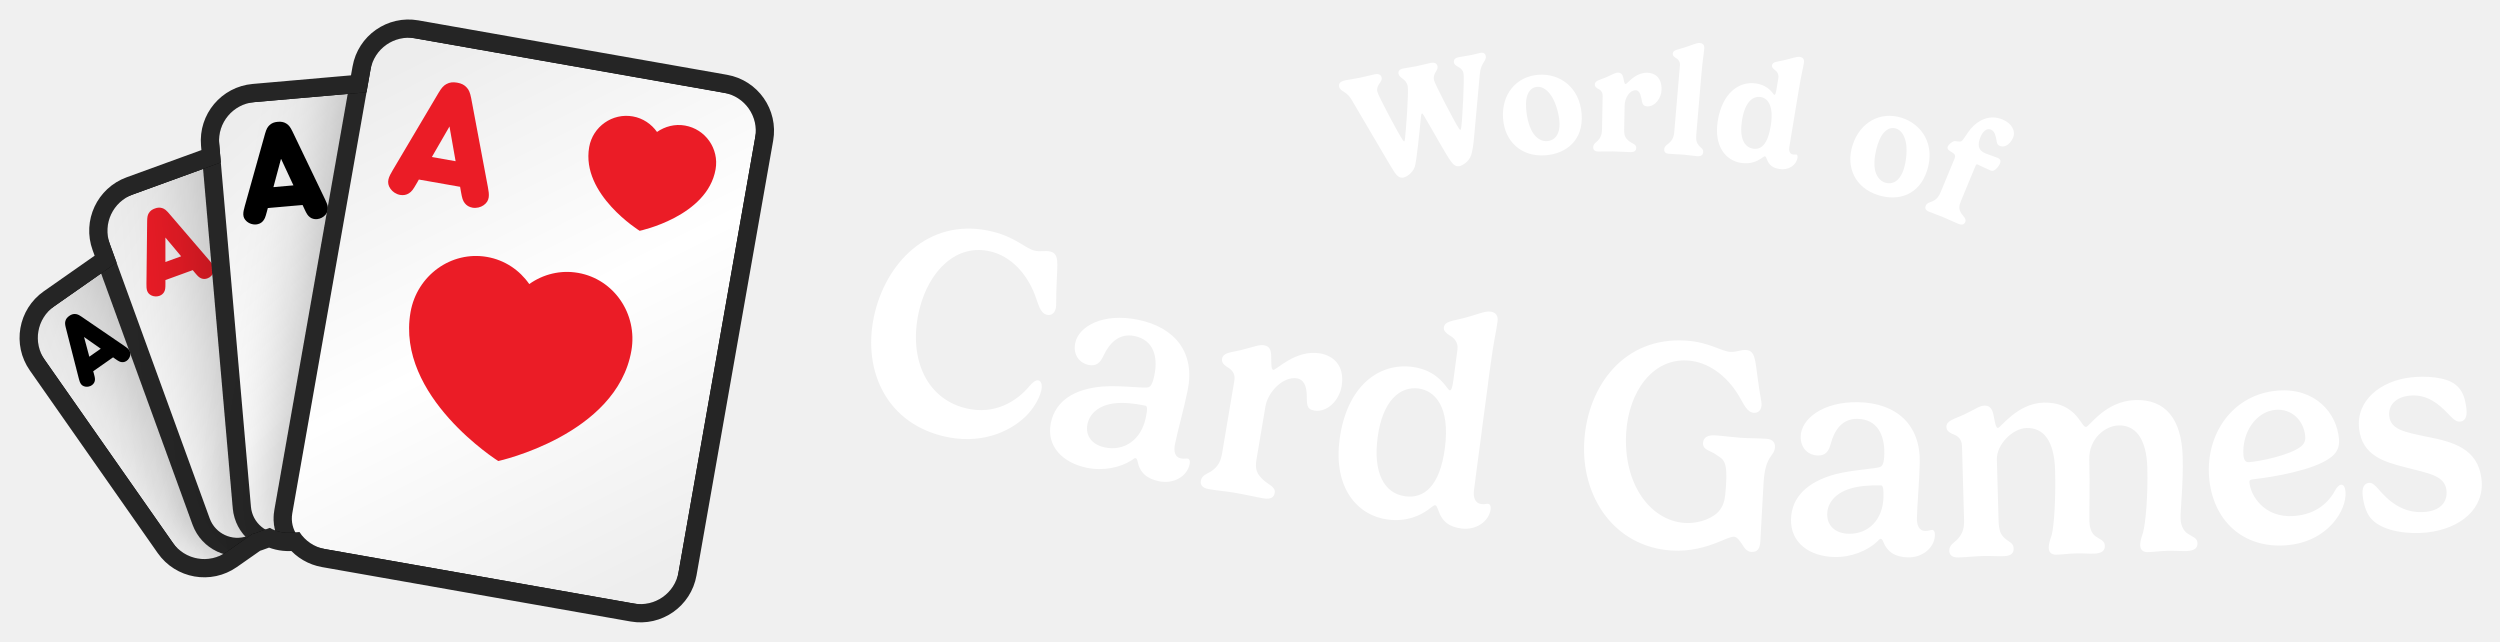
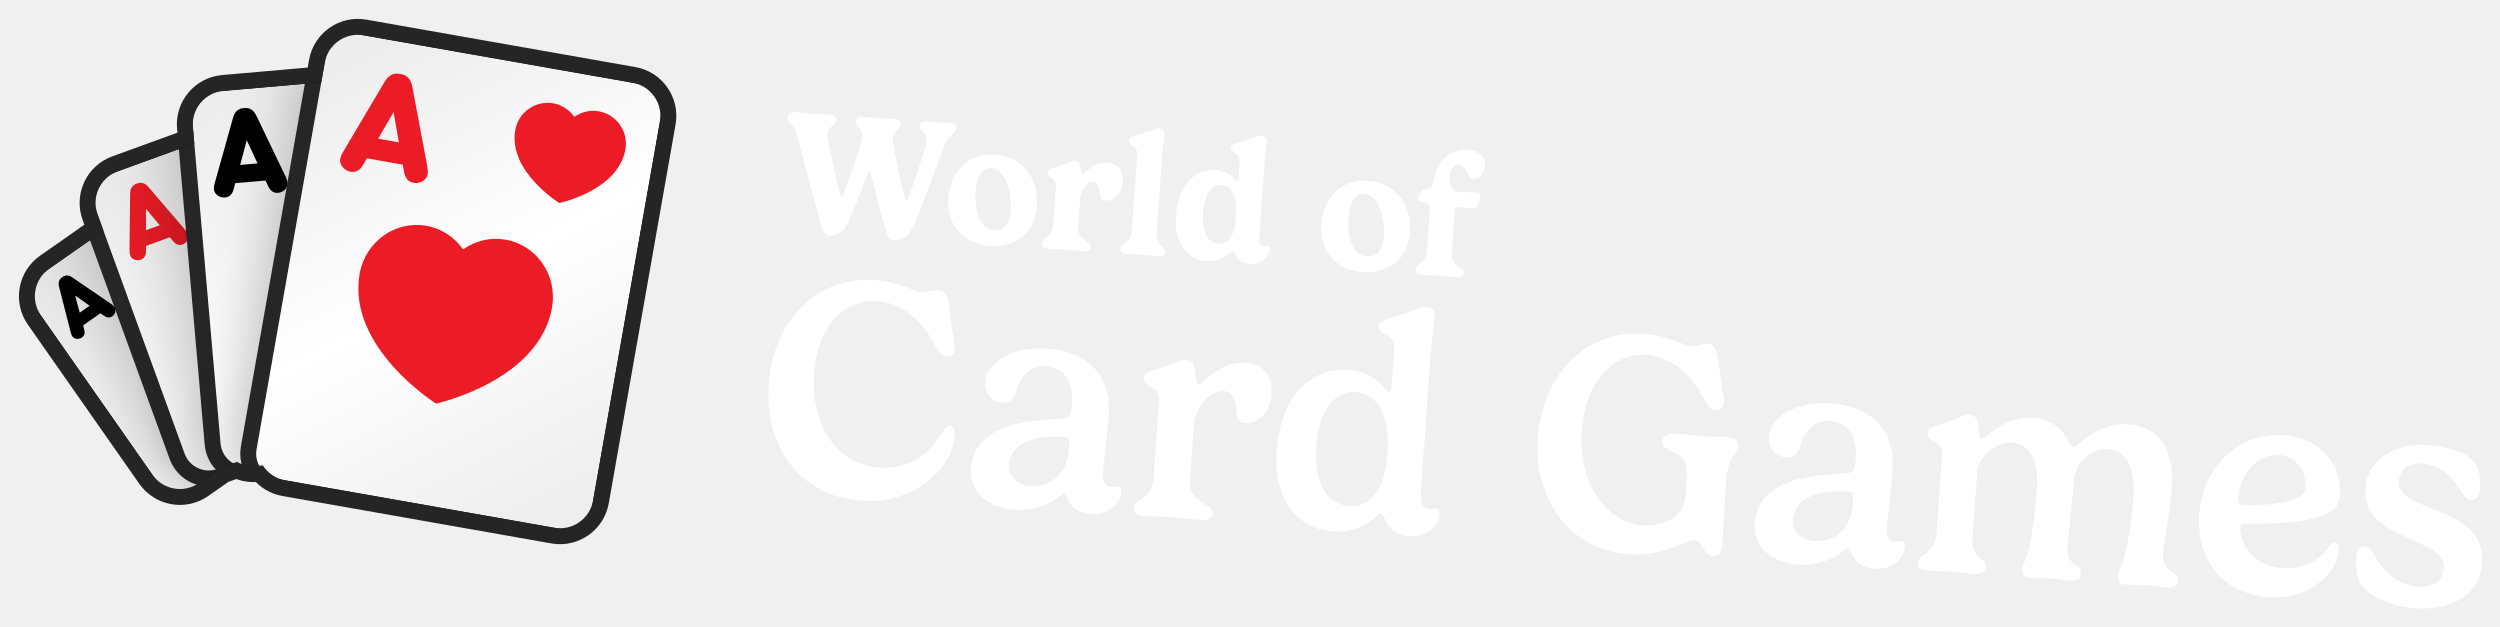
- <svg xmlns="http://www.w3.org/2000/svg" xmlns:xlink="http://www.w3.org/1999/xlink" viewBox="-6.16 -14.58 848.27 217.7" width="848.27" height="217.7">
+ <svg xmlns="http://www.w3.org/2000/svg" xmlns:xlink="http://www.w3.org/1999/xlink" viewBox="-3.36 -3.36 474.02 118.74" width="474.02" height="118.74">
  <defs>
    <rect id="path-1" x="0" y="0" width="5464" height="1280" />
    <rect id="path-3" x="0" y="0" width="1279.966" height="1280" />
    <path d="M654.667,7.381 L1041.451,230.691 C1067.755,245.877 1076.767,279.512 1061.581,305.816 L747.051,850.597 C731.865,876.902 698.23,885.914 671.926,870.727 L285.142,647.418 C271.344,639.451 262.304,626.408 259.019,612.01 L248.673,609.238 C237.588,606.268 228.207,600.115 221.247,592.027 L200.473,592.025 C198.498,592.025 196.547,591.921 194.626,591.718 L151.468,603.281 C122.13,611.142 91.974,593.731 84.112,564.393 L1.886,257.522 C-5.975,228.183 11.436,198.027 40.774,190.166 L145.477,162.11 L145.477,133.795 C145.477,103.422 170.1,78.799 200.473,78.799 L333.867,78.799 L340.716,53.24 C348.577,23.901 378.734,6.491 408.072,14.352 L563.147,55.903 L579.542,27.511 C594.728,1.207 628.363,-7.806 654.667,7.381 Z" id="path-5" />
    <filter x="-59.0%" y="-44.4%" width="218.0%" height="188.8%" filterUnits="objectBoundingBox" id="filter-7">
      <feOffset dx="0" dy="0" in="SourceAlpha" result="shadowOffsetOuter1" />
      <feGaussianBlur stdDeviation="64" in="shadowOffsetOuter1" result="shadowBlurOuter1" />
      <feColorMatrix values="0 0 0 0 0   0 0 0 0 0   0 0 0 0 0  0 0 0 0.32 0" type="matrix" in="shadowBlurOuter1" result="shadowMatrixOuter1" />
      <feMerge>
        <feMergeNode in="shadowMatrixOuter1" />
        <feMergeNode in="SourceGraphic" />
      </feMerge>
    </filter>
    <linearGradient x1="21.639%" y1="0%" x2="78.361%" y2="100%" id="linearGradient-8">
      <stop stop-color="#EDEDED" offset="0%" />
      <stop stop-color="#FFFFFF" offset="50.295%" />
      <stop stop-color="#EEEEEE" offset="100%" />
    </linearGradient>
    <filter x="-49.2%" y="-37.0%" width="198.3%" height="174.0%" filterUnits="objectBoundingBox" id="filter-9">
      <feOffset dx="0" dy="0" in="SourceAlpha" result="shadowOffsetOuter1" />
      <feGaussianBlur stdDeviation="64" in="shadowOffsetOuter1" result="shadowBlurOuter1" />
      <feColorMatrix values="0 0 0 0 0   0 0 0 0 0   0 0 0 0 0  0 0 0 0.32 0" type="matrix" in="shadowBlurOuter1" result="shadowMatrixOuter1" />
      <feMerge>
        <feMergeNode in="shadowMatrixOuter1" />
        <feMergeNode in="SourceGraphic" />
      </feMerge>
    </filter>
    <linearGradient x1="21.639%" y1="0%" x2="78.361%" y2="100%" id="linearGradient-10">
      <stop stop-color="#EDEDED" offset="0%" />
      <stop stop-color="#FFFFFF" offset="50.295%" />
      <stop stop-color="#EEEEEE" offset="100%" />
    </linearGradient>
    <filter x="-41.0%" y="-30.9%" width="181.9%" height="161.7%" filterUnits="objectBoundingBox" id="filter-11">
      <feOffset dx="0" dy="0" in="SourceAlpha" result="shadowOffsetOuter1" />
      <feGaussianBlur stdDeviation="64" in="shadowOffsetOuter1" result="shadowBlurOuter1" />
      <feColorMatrix values="0 0 0 0 0   0 0 0 0 0   0 0 0 0 0  0 0 0 0.32 0" type="matrix" in="shadowBlurOuter1" result="shadowMatrixOuter1" />
      <feMerge>
        <feMergeNode in="shadowMatrixOuter1" />
        <feMergeNode in="SourceGraphic" />
      </feMerge>
    </filter>
    <linearGradient x1="21.639%" y1="0%" x2="78.361%" y2="100%" id="linearGradient-12">
      <stop stop-color="#EDEDED" offset="0%" />
      <stop stop-color="#FFFFFF" offset="50.295%" />
      <stop stop-color="#EEEEEE" offset="100%" />
    </linearGradient>
    <filter x="-34.1%" y="-25.7%" width="168.3%" height="151.4%" filterUnits="objectBoundingBox" id="filter-13">
      <feOffset dx="0" dy="0" in="SourceAlpha" result="shadowOffsetOuter1" />
      <feGaussianBlur stdDeviation="64" in="shadowOffsetOuter1" result="shadowBlurOuter1" />
      <feColorMatrix values="0 0 0 0 0   0 0 0 0 0   0 0 0 0 0  0 0 0 0.32 0" type="matrix" in="shadowBlurOuter1" result="shadowMatrixOuter1" />
      <feMerge>
        <feMergeNode in="shadowMatrixOuter1" />
        <feMergeNode in="SourceGraphic" />
      </feMerge>
    </filter>
    <linearGradient x1="21.639%" y1="0%" x2="78.361%" y2="100%" id="linearGradient-14">
      <stop stop-color="#EDEDED" offset="0%" />
      <stop stop-color="#FFFFFF" offset="50.295%" />
      <stop stop-color="#EEEEEE" offset="100%" />
    </linearGradient>
  </defs>
-   <g transform="translate(-23.812,-56.64) scale(0.23812)">
+   <g transform="translate(-11.594,-23.478) scale(0.11594)">
    <mask id="mask-4" fill="white">
      <use xlink:href="#path-3" />
    </mask>
    <g id="Mask" />
    <g id="Group" stroke-width="1" fill-rule="evenodd" mask="url(#mask-4)">
      <g transform="translate(700.504, 678.0126) rotate(-20) translate(-700.504, -678.0126)translate(166.0272, 238.9585)">
        <g transform="translate(-0, -0)">
          <mask id="mask-6" fill="white">
            <use xlink:href="#path-5" />
          </mask>
          <path stroke="#252525" stroke-width="26" d="M661.167,-3.877 L1047.951,219.432 C1080.473,238.209 1091.616,279.794 1072.839,312.316 L758.31,857.097 C739.533,889.619 697.948,900.762 665.426,881.986 L278.642,658.676 C264.448,650.481 253.966,637.684 248.632,622.685 L245.308,621.795 C234.009,618.767 223.884,612.979 215.705,605.026 L200.473,605.025 C198.91,605.025 197.353,604.972 195.803,604.861 L154.833,615.838 C118.559,625.557 81.275,604.031 71.555,567.758 L-10.671,260.886 C-20.39,224.613 1.136,187.328 37.41,177.609 L132.477,152.135 L132.477,133.795 C132.477,96.242 162.92,65.799 200.473,65.799 L323.892,65.799 L328.159,49.875 C337.879,13.602 375.163,-7.925 411.436,1.795 L556.877,40.764 L568.283,21.011 C587.06,-11.511 628.645,-22.654 661.167,-3.877 Z" />
          <g mask="url(#mask-6)">
            <g transform="translate(-12.346, -20.1207)">
              <g id="small_spade_1" filter="url(#filter-7)" transform="translate(210.9129, 389.3938) rotate(-15) translate(-210.9129, -389.3938)translate(49.8576, 175.5497)">
                <rect id="Background" stroke="#252525" stroke-width="26" fill="url(#linearGradient-8)" x="-13" y="-13" width="348.11" height="453.688" rx="54.996" />
                <path d="M243.897,27.593 C243.897,27.593 294.439,46.921 294.501,83.212 C294.501,98.995 281.209,111.813 264.79,111.831 C259.556,111.836 254.629,110.478 250.35,108.157 L256.538,128.766 L231.229,128.766 L237.404,108.197 C233.153,110.517 228.26,111.881 223.047,111.892 C206.62,111.901 193.284,99.118 193.266,83.326 C193.205,47.045 243.897,27.593 243.897,27.593 Z" id="Spade-small" fill="#000000" />
                <path d="M24.778,103.856 L51.007,34.253 C52.733,29.769 54.044,27.838 56.046,26.251 C58.462,24.32 61.015,23.561 64.605,23.561 C68.194,23.561 70.748,24.32 73.164,26.251 C75.165,27.838 76.477,29.769 78.202,34.253 L104.431,103.856 C106.709,109.926 108.228,114.686 103.603,119.308 C101.463,121.446 98.219,122.895 94.906,122.895 C92.214,122.895 89.798,121.998 88.073,120.412 C86.002,118.549 85.105,116.687 83.31,111.72 L81.861,107.719 L47.349,107.719 L45.899,111.72 C44.105,116.687 43.207,118.549 41.137,120.412 C39.411,121.998 36.995,122.895 34.303,122.895 C30.99,122.895 27.746,121.446 25.606,119.308 C20.982,114.686 22.5,109.926 24.778,103.856 Z M74.544,87.576 L64.605,60.259 L54.665,87.576 L74.544,87.576 Z" id="A" fill="#000000" />
              </g>
              <g id="small_diamond_1" filter="url(#filter-9)" transform="translate(351.0898, 355.5329) rotate(-360) translate(-351.0898, -355.5329)translate(157.8235, 98.9199)">
                <rect id="Background" stroke="#252525" stroke-width="26" fill="url(#linearGradient-10)" x="-13" y="-13" width="412.533" height="539.226" rx="54.996" />
                <polygon id="Diamond-small" fill="#EB1B28" points="300.954 22.074 353.401 93.826 300.954 165.557 248.485 93.826" />
                <path d="M29.802,125.878 L61.277,42.355 C63.348,36.974 64.921,34.657 67.323,32.753 C70.222,30.435 73.287,29.524 77.594,29.524 C81.901,29.524 84.966,30.435 87.865,32.753 C90.267,34.657 91.841,36.974 93.911,42.355 L125.386,125.878 C128.119,133.163 129.942,138.875 124.392,144.421 C121.824,146.987 117.932,148.725 113.956,148.725 C110.725,148.725 107.826,147.649 105.756,145.745 C103.271,143.51 102.194,141.275 100.041,135.315 L98.301,130.514 L56.887,130.514 L55.148,135.315 C52.994,141.275 51.917,143.51 49.432,145.745 C47.362,147.649 44.463,148.725 41.232,148.725 C37.257,148.725 33.364,146.987 30.796,144.421 C25.247,138.875 27.069,133.163 29.802,125.878 Z M89.521,106.343 L77.594,73.562 L65.667,106.343 L89.521,106.343 Z" id="A" fill="#EB1B28" />
              </g>
              <g id="small_clover_1" filter="url(#filter-11)" transform="translate(511.6136, 377.7066) rotate(-345) translate(-511.6136, -377.7066)translate(279.6941, 69.771)">
                <rect id="Background" stroke="#252525" stroke-width="26" fill="url(#linearGradient-12)" x="-13" y="-13" width="489.839" height="641.871" rx="54.996" />
                <path d="M347.866,39.734 C367.599,39.734 383.595,55.536 383.595,75.06 C383.595,84.425 379.905,92.946 373.883,99.274 C378.307,97.333 383.203,96.253 388.353,96.253 C408.072,96.253 424.081,112.082 424.081,131.58 C424.081,151.104 408.072,166.919 388.353,166.919 C372.39,166.919 358.858,156.556 354.282,142.251 C354.334,142.684 354.408,143.092 354.506,143.474 C358.945,160.826 367.798,185.424 367.798,185.424 L328,185.424 C328,185.424 336.827,160.734 341.253,143.474 C341.354,143.079 341.428,142.656 341.479,142.206 C336.916,156.534 323.372,166.919 307.393,166.919 C287.646,166.919 271.677,151.104 271.677,131.58 C271.677,112.082 287.646,96.253 307.393,96.253 C312.539,96.253 317.432,97.331 321.855,99.271 C315.837,92.944 312.15,84.424 312.15,75.06 C312.15,55.536 328.133,39.734 347.866,39.734 Z" id="Clover-small" fill="#000000" />
                <path d="M28.576,146.475 L66.345,46.247 C68.83,39.79 70.719,37.009 73.601,34.724 C77.08,31.943 80.758,30.85 85.926,30.85 C91.095,30.85 94.772,31.943 98.251,34.724 C101.133,37.009 103.022,39.79 105.507,46.247 L143.276,146.475 C146.556,155.216 148.743,162.07 142.084,168.726 C139.003,171.805 134.331,173.891 129.56,173.891 C125.684,173.891 122.205,172.6 119.72,170.315 C116.738,167.633 115.446,164.951 112.862,157.799 L110.775,152.038 L61.078,152.038 L58.99,157.799 C56.406,164.951 55.114,167.633 52.132,170.315 C49.647,172.6 46.168,173.891 42.292,173.891 C37.521,173.891 32.85,171.805 29.768,168.726 C23.109,162.07 25.296,155.216 28.576,146.475 Z M100.239,123.032 L85.926,83.696 L71.613,123.032 L100.239,123.032 Z" id="A" fill="#000000" />
              </g>
              <g id="small_heart_1" filter="url(#filter-13)" transform="translate(675.6425, 459.1748) rotate(-330) translate(-675.6425, -459.1748)translate(397.3371, 89.6494)">
                <rect id="Background" stroke="#252525" stroke-width="26" fill="url(#linearGradient-14)" x="-13" y="-13" width="582.611" height="765.051" rx="54.996" />
                <path d="M341.635,288.824 C315.976,288.845 292.736,299.456 275.815,316.611 C258.851,299.507 235.579,288.948 209.909,288.989 C158.08,289.041 116.117,332.207 116.16,385.365 C116.309,507.485 276.113,572.616 276.113,572.616 C276.113,572.616 435.789,507.092 435.619,384.932 C435.544,331.774 393.497,288.752 341.635,288.824" id="Heart-big" fill="#EB1B28" />
                <path d="M417.458,71.521 C407.751,61.933 394.392,55.711 379.689,55.711 C350.027,55.745 325.983,79.908 326.015,109.677 C326.095,178.084 417.593,214.563 417.593,214.563 C417.593,214.563 508.981,177.883 508.901,109.459 C508.854,79.674 484.777,55.594 455.084,55.627 C440.412,55.627 427.165,61.899 417.458,71.521 Z" id="Heart-small" fill="#EB1B28" />
                <path d="M56.059,190.564 L101.383,70.289 C104.365,62.541 106.631,59.203 110.09,56.462 C114.264,53.124 118.677,51.813 124.88,51.813 C131.082,51.813 135.495,53.124 139.67,56.462 C143.129,59.203 145.395,62.541 148.377,70.289 L193.701,190.564 C197.637,201.054 200.261,209.278 192.269,217.265 C188.572,220.96 182.966,223.464 177.241,223.464 C172.589,223.464 168.415,221.914 165.433,219.172 C161.855,215.954 160.304,212.735 157.203,204.153 L154.698,197.239 L95.061,197.239 L92.556,204.153 C89.455,212.735 87.905,215.954 84.327,219.172 C81.345,221.914 77.17,223.464 72.518,223.464 C66.793,223.464 61.187,220.96 57.49,217.265 C49.499,209.278 52.123,201.054 56.059,190.564 Z M142.055,162.432 L124.88,115.228 L107.704,162.432 L142.055,162.432 Z" id="A" fill="#EB1B28" />
              </g>
            </g>
          </g>
        </g>
      </g>
    </g>
  </g>
-   <path fill="#ffffff" d="M475.96 25.19C476.02 24.44 476.14 23.96 476.32 23.93C476.44 23.9 476.66 24.07 476.88 24.5C478.96 27.92 484.63 38.18 486.16 40.2C487.03 41.38 487.86 42.03 489.11 41.78C489.87 41.62 492.14 40.5 492.98 38.15C493.42 36.89 493.82 34.29 493.99 32.13L495.94 10.7C496.26 6.57 498.33 6.15 497.97 4.42C497.8 3.55 497.13 3.15 496.14 3.36C495.12 3.56 494.15 3.87 493.13 4.08C492.01 4.3 489.79 4.62 488.8 4.83C487.34 5.12 487.02 5.85 487.18 6.67C487.5 8.22 489.94 7.96 490.41 10.26C490.77 12.04 490.03 26.01 489.67 28.53C489.58 29.1 489.49 29.47 489.36 29.49C489.26 29.51 489.09 29.34 488.83 28.96C487.51 27.06 480.68 13.94 480.39 12.56C479.93 10.27 481.9 9.41 481.6 7.91C481.38 6.87 480.52 6.51 479.24 6.77C477.92 7.04 476.36 7.49 474.33 7.91C473.2 8.13 470.99 8.45 469.97 8.66C468.54 8.95 468.21 9.68 468.38 10.5C468.7 12.05 470.95 12.04 471.48 14.67C471.88 16.6 470.85 30.32 470.56 32.53C470.53 32.91 470.43 33.35 470.28 33.38C470.18 33.4 469.98 33.2 469.83 32.97C468.42 31 461.43 17.83 461.17 16.5C460.69 14.16 462.96 13.33 462.64 11.77C462.45 10.83 461.69 10.35 460.34 10.62C458.99 10.9 457.18 11.4 455.07 11.83C452.93 12.27 451.83 12.36 450.61 12.61C448.77 12.98 447.96 13.57 448.23 14.87C448.39 15.68 449.22 16.23 449.82 16.56C451.2 17.37 451.98 18.43 452.56 19.45L465.06 40.71C465.96 42.25 467.03 43.89 467.15 44.07C467.98 45.26 468.85 45.9 470.1 45.65C470.84 45.5 473.03 44.39 473.88 42.04C474.45 40.41 475.51 30.27 475.96 25.19ZM515.45 14.88C517.21 14.76 519.1 15.98 520.62 18.58C521.85 20.81 522.78 24.03 522.97 26.67C523.3 31.23 521.2 33.13 518.81 33.31C516.97 33.44 515.05 32.41 513.7 30.05C512.44 27.77 511.83 24.71 511.66 22.3C511.28 17.14 513.19 15.05 515.45 14.88ZM503.84 25.63C504.41 33.44 510.03 38.71 518.15 38.12C525.43 37.6 531.14 32.86 530.51 24.17C529.84 14.96 523.04 10.27 515.86 10.79C508.31 11.34 503.25 17.41 503.84 25.63ZM548.85 16.04C549.76 16.05 550.42 16.97 550.73 18.62C551.08 20.42 551.14 21.49 552.86 21.52C555.43 21.57 557.56 18.69 557.62 15.84C557.7 11.7 555.31 10.15 552.76 10.1C548.57 10.02 546 13.95 545.43 13.94C544.99 13.93 544.85 12.87 544.66 11.85C544.33 10.52 543.79 10.09 542.83 10.07C541.92 10.05 541.2 10.61 538.61 11.73C536.62 12.56 535 12.76 534.97 14.08C534.96 14.79 535.42 15.13 535.96 15.48C536.74 15.83 537.66 16.48 537.63 17.98L537.42 29.21C537.4 30.54 537.22 31.89 535.92 33.22C535.41 33.7 534.44 34.25 534.42 35.37C534.4 36.15 534.81 36.81 536.08 36.83C538.29 36.87 539.39 36.77 541.15 36.8C543.73 36.85 545.49 37.01 547 37.04C548.53 37.07 549.01 36.45 549.03 35.57C549.05 34.37 547.58 34.08 546.73 33.42C545.3 32.3 544.9 31.43 544.93 29.38L545.09 21.22C545.13 18.7 546.77 16 548.85 16.04ZM572.11 1.86C572.21 0.67 571.61 0.09 570.6 0.01C569.46 -0.09 567.84 0.79 565.22 1.59C563.15 2.25 561.53 2.34 561.42 3.59C561.36 4.29 561.85 4.67 562.37 5.03C563.12 5.45 563.97 6.2 563.86 7.5L561.94 30.09C561.83 31.41 561.56 32.75 560.15 33.98C559.65 34.44 558.61 34.92 558.52 36.04C558.45 36.81 558.81 37.5 560.08 37.6C561.95 37.76 563.44 37.76 565.14 37.9C566.49 38.02 568.27 38.3 569.62 38.41C571.12 38.54 571.66 37.96 571.74 37.08C571.84 35.91 570.97 35.66 570.29 34.82C569.58 33.95 569.23 33.13 569.4 31.09L571.05 11.66C571.62 4.89 571.88 4.6 572.11 1.86ZM588.68 35.86C585.5 35.34 583.97 32 584.94 26.1C585.96 19.95 588.61 17.91 591.31 18.35C593.64 18.74 595.8 21.28 594.66 28.18C593.6 34.62 591.27 36.29 588.68 35.86ZM597.63 42.77C600.58 43.26 603.31 41.6 603.75 38.91C603.85 38.32 603.65 37.89 603.37 37.84C603.01 37.78 602.7 37.92 602.16 37.83C601.03 37.64 600.78 36.44 600.95 35.44L604.1 16.38C605.2 9.69 605.49 9.42 605.93 6.7C606.13 5.52 605.57 4.9 604.57 4.73C603.44 4.55 601.71 5.29 599.06 5.88C596.92 6.37 595.3 6.34 595.09 7.57C594.98 8.26 595.49 8.69 595.97 9.08C596.68 9.57 597.48 10.52 597.25 11.9L596.64 15.6C596.35 17.32 596.14 17.65 595.88 17.61C595.47 17.54 594.34 14.51 589.8 13.76C583.93 12.79 578.25 16.99 576.71 26.32C575.29 34.94 579.33 39.83 584.48 40.68C587.82 41.23 590.09 40.08 591.39 39.21C592.07 38.77 592.47 38.41 592.7 38.45C593.01 38.5 593.1 38.94 593.32 39.37C594.08 41.45 595.32 42.39 597.63 42.77ZM637.21 29.04C638.9 29.58 640.19 31.41 640.63 34.39C640.94 36.92 640.61 40.26 639.8 42.78C638.4 47.14 635.74 48.12 633.47 47.39C631.71 46.83 630.31 45.15 629.94 42.46C629.62 39.88 630.19 36.81 630.93 34.51C632.51 29.58 635.06 28.35 637.21 29.04ZM622.44 34.68C620.05 42.14 623.3 49.13 631.05 51.61C638.01 53.84 645.07 51.57 647.72 43.27C650.54 34.48 645.98 27.59 639.12 25.39C631.91 23.08 624.95 26.83 622.44 34.68ZM664.17 41.65C664.39 41.12 664.63 41.14 664.78 41.2C665.59 41.54 668.59 43 669.17 43.24C669.62 43.43 669.99 43.42 670.27 43.3C671.21 42.93 672.11 41.7 672.44 40.91C672.9 39.81 672.38 39.28 671.61 38.97C670.99 38.71 668.42 37.84 667.56 37.48C664.82 36.35 664.82 34.38 665.89 31.78C666.62 30.03 667.97 28.81 669.34 29.38C670.7 29.95 670.94 31.42 671.23 32.81C671.38 33.69 671.38 34.51 672.36 34.91C674.45 35.78 676.21 33.78 676.95 32C677.75 30.05 676.65 27.35 673.29 25.95C669.01 24.18 665.12 26.11 662.56 29.08C661.24 30.65 659.91 33.11 659.34 33.35C658.47 33.66 657.57 33.18 656.87 33.31C656.21 33.49 655.04 34.41 654.73 35.15C654.36 36.04 655.15 36.51 656.44 37.27C657.15 37.73 657.43 38.3 657.02 39.28L652.32 50.62C651.81 51.84 651.13 53.02 649.43 53.78C648.79 54.05 647.68 54.21 647.25 55.24C646.95 55.97 647.09 56.72 648.27 57.21C649.97 57.92 651.44 58.39 653 59.03C655.4 60.03 656.87 60.77 658.24 61.34C659.65 61.93 660.35 61.54 660.69 60.72C661.14 59.62 659.88 58.73 659.33 57.83C658.4 56.26 658.47 55.41 659.25 53.52Z" />
-   <path fill="#ffffff" d="M290.75 91.23C286.14 109.61 293.62 128.34 313.6 133.35C326.16 136.49 336.27 132.17 341.93 126.63C344.69 123.86 346.46 120.7 347.14 117.98C347.48 116.63 347.42 114.81 346.21 114.5C345.24 114.26 344.22 115.24 343.22 116.33C339.08 121.33 331.56 126.45 321.38 123.9C307.51 120.43 301.91 105.93 305.85 90.22C309.09 77.27 318.41 67.85 330.15 70.79C336.74 72.44 342.15 78.02 345.01 85.54C346.22 88.73 346.73 91.64 349.05 92.23C350.31 92.54 351.6 91.94 352.05 90.14C352.37 88.88 352.08 87.16 352.39 80.95C352.59 74.81 353.31 71.54 350.2 70.76C348.51 70.34 346.86 70.96 344.82 70.45C341.67 69.66 338.47 65.97 330.75 64.04C310.38 58.93 295.29 73.09 290.75 91.23ZM382.63 127.08C381.09 134.57 375.41 138.61 368.75 137.24C364.54 136.38 361.99 133.4 362.82 129.34C363.54 125.86 366.54 122.9 372.09 122.26C375.06 121.95 378.42 122.23 382.49 123.07C383.12 123.2 383.24 124.14 382.63 127.08ZM367.79 116.58C358.59 117.39 351.98 121.24 350.4 128.93C348.79 136.77 354.36 142.45 362.64 144.15C368.22 145.3 373.99 144.04 377.81 141.6C378.28 141.29 378.79 140.79 379.14 140.86C379.48 140.93 379.69 141.38 379.8 141.86C380.53 145.74 382.95 147.87 387.12 148.72C392.02 149.73 396.64 147.11 397.5 142.89C397.73 141.77 397.36 141.13 396.96 141.05C396.23 140.9 395.66 141.19 394.48 140.95C392.33 140.5 392.07 138.31 392.51 136.15C393.42 131.69 395.51 124.26 396.82 117.89C399.43 105.21 392.69 96.53 380.05 93.93C368.05 91.46 359.84 96.16 358.68 101.79C357.79 106.1 360.43 108.68 363.17 109.25C365.87 109.8 367.17 108.43 368.25 106.15C370.25 101.87 373.52 98.36 378.77 99.43C385.23 100.76 386.83 106.4 385.53 112.72C384.9 115.8 384.25 116.49 383.63 116.77C382.28 117.36 374.53 116.07 367.79 116.58ZM433.95 113.8C436.07 114.16 437.14 116.21 437.22 119.32C437.35 122.48 436.95 124.24 439.81 124.73C444.1 125.45 448.24 121.33 449.06 116.5C450.24 109.5 446.25 106.09 441.77 105.33C433.43 103.92 426.9 111.09 425.86 110.91C425.03 110.77 425.25 108.22 425.15 105.82C425.02 103.62 424.24 102.83 422.71 102.57C421.08 102.29 419.32 103.11 414.93 104.2C411.49 105.04 408.86 105 408.49 107.17C408.29 108.35 409.07 109.14 410.03 109.81C411.64 110.74 413.1 112 412.67 114.56L408.52 139.17C408.09 141.68 407.34 143.73 404.56 145.5C403.49 146.13 401.62 146.67 401.3 148.55C401.09 149.78 401.6 150.98 403.97 151.38C408.06 152.07 409.38 152.04 412.44 152.56C416.63 153.26 419.89 154.07 422.51 154.51C425.17 154.96 426.13 154.06 426.37 152.63C426.71 150.61 424.07 149.75 422.72 148.46C420.29 146.33 419.6 144.69 420.18 141.29L423.21 123.34C424.05 118.36 429.26 113.01 433.95 113.8ZM470.7 153.82C463.26 152.84 459.74 145.51 461.28 133.86C462.93 121.32 468.92 116.41 475.17 117.24C480.57 117.95 485.97 123.25 484.1 137.48C482.38 150.52 476.94 154.64 470.7 153.82ZM489.68 164.74C494.59 165.39 499.06 162.45 499.63 158.19C499.78 157.05 499.3 156.43 498.91 156.38C498.16 156.28 497.66 156.62 496.43 156.45C494.24 156.17 493.68 153.97 493.96 151.79L499.27 111.54C500.8 99.94 501.42 98.71 501.96 94.55C502.24 92.46 501.32 91.38 499.54 91.15C497.6 90.89 494.9 92.25 490 93.47C486.61 94.34 484.02 94.45 483.75 96.53C483.59 97.72 484.6 98.46 485.57 99.14C487.22 100.02 488.68 101.57 488.37 103.95L487.01 114.26C486.6 117.33 486.22 117.94 485.73 117.87C484.88 117.76 482.28 111.11 473.11 109.91C461.66 108.4 450.76 116.49 448.38 134.53C446.18 151.19 454.6 160.37 464.67 161.7C471.36 162.58 475.86 160.2 478.36 158.41C479.64 157.52 480.34 156.8 480.79 156.86C481.28 156.93 481.5 157.61 481.8 158.36C483.13 162.47 485.62 164.21 489.68 164.74ZM560.97 172.22C567.35 172.65 572.83 170.97 576.59 169.47C579.16 168.49 581.03 167.46 582.28 167.54C583.23 167.61 584.05 168.82 584.87 169.97C585.85 171.74 586.9 172.62 588 172.69C590.29 172.84 590.99 171.44 591.14 169.09C591.35 166.05 591.91 154.06 592.25 148.97C592.88 139.64 595.87 140.5 596.1 137.15C596.2 135.61 595.33 134.45 593.28 134.31C589.84 134.08 587.48 134.17 584.34 133.96C582.04 133.8 578.47 133.31 575.87 133.14C573.18 132.95 571.81 133.91 571.69 135.71C571.53 138.16 574.37 138.35 576.18 139.72C578.63 141.39 580.07 141.59 579.48 150.37C579.17 154.86 578.86 156.49 577.37 158.49C575.6 160.98 570.64 163.2 565.46 162.85C553.68 162.06 544.46 149.46 545.63 132C546.54 118.43 554.48 106.94 566.56 107.75C573.34 108.21 579.65 112.74 583.8 119.64C585.56 122.56 586.57 125.34 588.97 125.5C590.26 125.58 591.42 124.76 591.55 122.92C591.63 121.62 591.04 119.97 590.25 113.81C589.36 107.73 589.48 104.38 586.29 104.17C584.55 104.05 583.03 104.95 580.94 104.81C577.69 104.59 573.89 101.53 565.96 101C545.01 99.59 532.66 116.2 531.41 134.85C530.14 153.76 541.41 170.91 560.97 172.22ZM632.92 154.04C632.75 161.69 627.88 166.68 621.08 166.53C616.78 166.43 613.74 163.96 613.83 159.81C613.91 156.26 616.34 152.82 621.68 151.19C624.55 150.35 627.91 150.03 632.06 150.12C632.71 150.14 632.99 151.05 632.92 154.04ZM616.44 146.37C607.53 148.82 601.72 153.79 601.54 161.63C601.36 169.63 607.85 174.23 616.3 174.42C622 174.55 627.45 172.28 630.77 169.2C631.18 168.81 631.6 168.22 631.95 168.23C632.3 168.23 632.59 168.64 632.78 169.1C634.19 172.78 636.96 174.44 641.21 174.54C646.2 174.65 650.28 171.24 650.38 166.94C650.41 165.79 649.92 165.23 649.52 165.22C648.77 165.21 648.26 165.6 647.06 165.57C644.86 165.52 644.21 163.4 644.26 161.2C644.36 156.65 645.09 148.97 645.23 142.47C645.53 129.52 637.34 122.19 624.45 121.89C612.2 121.62 604.96 127.7 604.83 133.45C604.73 137.85 607.78 139.92 610.58 139.98C613.33 140.05 614.37 138.47 615.02 136.03C616.23 131.46 618.82 127.42 624.17 127.54C630.77 127.69 633.35 132.95 633.2 139.4C633.13 142.55 632.61 143.33 632.05 143.72C630.83 144.54 622.98 144.67 616.44 146.37ZM701.64 130.28C700.99 130.3 700.51 129.36 699.42 127.89C696.5 123.67 692.25 121.89 687.25 122.03C678.31 122.29 672.69 130.6 671.74 130.62C670.94 130.65 670.67 128.1 670.15 125.77C669.59 123.63 668.62 123.01 667.12 123.05C665.47 123.1 664.2 124.23 660.11 126.15C656.9 127.64 654.21 128.12 654.27 130.32C654.31 131.61 655.38 132.23 656.34 132.66C657.96 133.26 659.48 134.17 659.56 136.77L660.26 161.71C660.33 164.26 660.04 166.42 657.75 168.68C656.88 169.51 655.2 170.4 655.25 172.3C655.29 173.55 656.02 174.63 658.32 174.57C661.42 174.48 663.86 174.16 666.71 174.08C669.16 174.01 671.16 174.21 673.76 174.13C676.36 174.06 677.13 172.99 677.09 171.54C677.04 169.59 675.48 169.33 674.09 168.07C672.66 166.81 672.07 165.43 671.97 161.98L671.39 141.34C671.25 136.29 676.69 130.78 681.49 130.65C687.29 130.49 690.87 135.09 691.15 144.93C691.42 154.73 690.79 164.1 689.97 167.08C689.65 168.03 688.95 169.76 688.99 171.35C689.03 172.6 689.71 173.69 691.61 173.63C694.1 173.56 695.2 173.28 698.25 173.2C700.79 173.12 702.15 173.34 704.4 173.27C707.05 173.2 708.07 172.17 708.03 170.67C707.98 168.77 706.52 168.56 704.83 167.36C703.35 166.25 702.85 164.26 702.79 162.31C702.7 159.01 703.01 150.55 702.75 141.36C702.55 134.21 708.23 129.9 712.63 129.77C718.43 129.61 722.16 134.21 722.44 144.05C722.71 153.85 721.82 163.23 720.96 166.2C720.68 167.16 719.98 168.88 720.03 170.48C720.06 171.73 720.74 172.81 722.59 172.76C725.14 172.69 726.23 172.41 729.28 172.32C731.78 172.25 733.64 172.45 735.84 172.39C738.49 172.31 739.51 171.28 739.47 169.78C739.41 167.88 737.91 167.68 736.12 166.48C734.54 165.42 733.78 163.39 733.73 161.44C733.64 158.14 734.7 149.56 734.44 140.36C734.07 127.52 728.54 120.87 718.44 121.16C708.14 121.45 702.79 130.25 701.64 130.28ZM776.03 133.58C776.14 134.97 775.67 136.01 774.59 136.9C770.96 139.84 760.74 141.95 756.95 142.24C755.76 142.34 755.18 141.43 755.06 139.88C754.49 132.5 759.07 125.02 766.09 124.47C771.33 124.07 775.6 127.99 776.03 133.58ZM784.28 140.91C786.38 139.49 787.73 137.58 787.49 134.49C786.78 125.46 779.35 116.97 766.74 117.95C751.43 119.15 742.26 132.61 743.4 147.26C744.55 161.92 754.83 171.6 769.59 170.44C783.8 169.33 790.16 158.4 789.69 152.37C789.55 150.58 788.99 149.82 788.19 149.88C787.59 149.93 786.94 150.58 786.45 151.32C784.14 155.81 779.9 159.91 772.27 160.5C761.95 161.31 757.42 153.34 757.09 149.1C757.03 148.4 757.37 148.18 758.31 148.05C765.52 147.24 778.63 144.96 784.28 140.91ZM811.8 113.48C801.72 114.63 793.21 121.23 794.3 130.87C795.34 140.11 802.97 142.16 809.87 143.95C817.7 146.03 823.36 146.65 823.94 151.76C824.38 155.69 821.94 158.53 817.12 159.08C808.92 160 803.97 154.93 800.96 151.5C799.8 150.12 798.73 149.13 797.69 149.25C795.95 149.45 795.21 150.94 795.53 153.72C795.93 157.3 797.11 160.18 798.64 161.67C802.64 165.9 811.45 166.76 817.36 166.09C828.88 164.79 836.96 157.89 835.84 148C834.66 137.62 826.21 135.35 817.41 133.63C809.73 132.04 805.05 131.21 804.53 126.59C804.14 123.16 806.48 120.23 811.25 119.69C817.46 118.98 821.45 122.71 824.12 125.42C825.77 127.1 827.01 128.67 828.65 128.48C830.19 128.31 831.03 126.86 830.73 124.22C830.29 120.35 829.35 117.84 827.14 116.03C823.8 113.23 816.67 112.93 811.8 113.48Z" />
+   <path fill="#ffffff" d="M161.06 29.86C161.22 29.41 161.37 29.14 161.49 29.15C161.57 29.15 161.68 29.29 161.74 29.59C162.42 32.03 164.14 39.23 164.73 40.72C165.06 41.59 165.46 42.12 166.26 42.18C166.75 42.21 168.32 41.91 169.23 40.63C169.71 39.93 170.39 38.42 170.86 37.13L175.67 24.41C176.57 21.95 177.89 22.04 177.97 20.93C178.01 20.37 177.67 20.02 177.03 19.98C176.38 19.93 175.73 19.95 175.08 19.9C174.36 19.85 172.95 19.67 172.31 19.63C171.38 19.56 171.06 19.95 171.02 20.48C170.95 21.48 172.48 21.73 172.38 23.21C172.3 24.35 169.49 32.74 168.84 34.21C168.69 34.54 168.57 34.75 168.49 34.74C168.43 34.74 168.35 34.6 168.26 34.33C167.78 32.95 165.83 23.8 165.89 22.92C166 21.44 167.34 21.26 167.41 20.29C167.46 19.62 166.99 19.26 166.17 19.2C165.32 19.14 164.29 19.15 162.98 19.06C162.26 19.01 160.86 18.83 160.2 18.78C159.29 18.72 158.96 19.11 158.93 19.63C158.86 20.63 160.23 21.01 160.11 22.7C160.02 23.94 157.08 32.12 156.53 33.41C156.45 33.64 156.31 33.89 156.22 33.89C156.15 33.88 156.06 33.73 156.01 33.56C155.48 32.12 153.46 22.92 153.52 22.07C153.62 20.56 155.15 20.44 155.22 19.44C155.26 18.83 154.88 18.41 154.01 18.35C153.14 18.29 151.95 18.29 150.59 18.19C149.22 18.1 148.53 17.97 147.75 17.91C146.57 17.83 145.98 18.05 145.92 18.89C145.88 19.41 146.29 19.88 146.6 20.19C147.31 20.91 147.6 21.69 147.78 22.41L151.8 37.46C152.08 38.55 152.46 39.73 152.5 39.87C152.81 40.73 153.23 41.27 154.03 41.33C154.51 41.36 156.03 41.05 156.94 39.77C157.56 38.87 159.93 32.88 161.06 29.86ZM184.66 28.5C185.77 28.57 186.84 29.51 187.56 31.27C188.13 32.77 188.43 34.87 188.31 36.54C188.11 39.43 186.62 40.43 185.11 40.32C183.95 40.24 182.84 39.42 182.21 37.83C181.62 36.29 181.52 34.32 181.62 32.8C181.85 29.54 183.23 28.4 184.66 28.5ZM176.44 34.18C176.09 39.11 179.14 42.92 184.27 43.27C188.87 43.6 192.86 41.14 193.25 35.65C193.65 29.83 189.82 26.29 185.28 25.97C180.51 25.64 176.8 28.98 176.44 34.18ZM203.99 31.08C204.57 31.12 204.95 31.73 205.09 32.77C205.26 33.92 205.26 34.6 206.34 34.67C207.97 34.79 209.4 33.04 209.53 31.24C209.71 28.63 208.26 27.58 206.65 27.46C204.01 27.28 202.26 29.68 201.9 29.65C201.62 29.63 201.57 28.95 201.48 28.31C201.31 27.45 200.99 27.17 200.38 27.13C199.81 27.09 199.34 27.41 197.67 28.04C196.38 28.49 195.36 28.57 195.3 29.4C195.27 29.85 195.55 30.08 195.88 30.32C196.35 30.57 196.92 31 196.85 31.95L196.35 39.03C196.3 39.87 196.14 40.71 195.28 41.51C194.94 41.8 194.31 42.12 194.26 42.82C194.23 43.31 194.46 43.74 195.26 43.8C196.66 43.89 197.35 43.86 198.46 43.94C200.09 44.05 201.2 44.21 202.15 44.28C203.11 44.35 203.44 43.97 203.48 43.42C203.53 42.66 202.61 42.43 202.09 41.99C201.22 41.23 201 40.67 201.09 39.38L201.45 34.23C201.56 32.64 202.68 30.99 203.99 31.08ZM217.41 22.14C217.47 21.39 217.08 21.03 216.44 20.99C215.72 20.93 214.71 21.51 213.06 22.03C211.76 22.47 210.73 22.55 210.68 23.33C210.65 23.78 210.96 24.01 211.29 24.23C211.76 24.5 212.31 24.96 212.25 25.78L211.25 40.07C211.19 40.91 211.04 41.75 210.16 42.55C209.84 42.84 209.19 43.16 209.14 43.86C209.11 44.35 209.34 44.78 210.14 44.84C211.32 44.92 212.26 44.9 213.35 44.98C214.2 45.04 215.32 45.2 216.18 45.26C217.13 45.33 217.47 44.95 217.5 44.4C217.56 43.66 217.01 43.51 216.57 42.98C216.11 42.44 215.88 41.93 215.97 40.63L216.83 28.34C217.13 24.06 217.29 23.88 217.41 22.14ZM227.69 42.87C225.66 42.73 224.5 40.72 224.76 36.95C225.04 33.02 226.59 31.58 228.31 31.7C229.8 31.8 231.31 33.27 231 37.68C230.71 41.8 229.35 42.99 227.69 42.87ZM233.73 46.68C235.62 46.82 237.23 45.61 237.35 43.89C237.38 43.51 237.23 43.26 237.05 43.24C236.82 43.23 236.63 43.33 236.29 43.31C235.57 43.26 235.34 42.51 235.39 41.88L236.24 29.7C236.54 25.42 236.7 25.23 236.82 23.5C236.87 22.74 236.48 22.39 235.85 22.34C235.12 22.29 234.08 22.86 232.45 23.39C231.13 23.82 230.1 23.9 230.05 24.69C230.02 25.13 230.36 25.37 230.69 25.59C231.17 25.85 231.72 26.4 231.66 27.29L231.5 29.65C231.42 30.75 231.31 30.97 231.14 30.96C230.88 30.94 229.99 29.1 227.09 28.89C223.33 28.63 220.01 31.61 219.6 37.58C219.21 43.08 222.04 45.92 225.34 46.15C227.47 46.3 228.83 45.44 229.6 44.81C230 44.5 230.23 44.25 230.38 44.26C230.57 44.27 230.65 44.54 230.82 44.8C231.42 46.06 232.26 46.58 233.73 46.68ZM255.38 33.44C256.49 33.52 257.56 34.45 258.28 36.21C258.85 37.72 259.15 39.82 259.03 41.49C258.83 44.37 257.34 45.37 255.83 45.27C254.67 45.18 253.56 44.37 252.93 42.77C252.34 41.23 252.23 39.27 252.34 37.74C252.57 34.48 253.95 33.34 255.38 33.44ZM247.16 39.12C246.81 44.06 249.85 47.86 254.98 48.22C259.59 48.54 263.58 46.09 263.97 40.6C264.37 34.78 260.54 31.23 256 30.92C251.23 30.58 247.52 33.93 247.16 39.12ZM272.51 36.24C272.53 35.88 272.68 35.84 272.78 35.84C273.34 35.88 275.43 36.16 275.82 36.19C276.13 36.21 276.35 36.13 276.49 36C276.98 35.59 277.28 34.68 277.31 34.14C277.37 33.38 276.95 33.17 276.43 33.13C276 33.11 274.29 33.1 273.7 33.06C271.83 32.93 271.44 31.75 271.56 29.98C271.64 28.78 272.21 27.78 273.14 27.85C274.08 27.91 274.51 28.75 274.97 29.52C275.23 30.02 275.39 30.51 276.07 30.56C277.49 30.66 278.14 29.1 278.23 27.89C278.32 26.56 277.12 25.16 274.82 25C271.91 24.8 269.96 26.74 269.02 29.03C268.55 30.23 268.24 31.97 267.94 32.23C267.49 32.59 266.86 32.48 266.46 32.7C266.1 32.94 265.58 33.73 265.55 34.24C265.51 34.84 266.07 34.96 267 35.16C267.52 35.29 267.79 35.58 267.75 36.25L267.2 43.99C267.15 44.82 266.97 45.67 266.11 46.46C265.78 46.75 265.14 47.07 265.1 47.77C265.06 48.27 265.29 48.69 266.1 48.75C267.26 48.83 268.23 48.82 269.3 48.89C270.94 49.01 271.96 49.16 272.9 49.23C273.87 49.29 274.2 48.92 274.24 48.36C274.3 47.61 273.36 47.33 272.85 46.9C271.98 46.15 271.85 45.63 271.94 44.33Z" />
+   <path fill="#ffffff" d="M142.37 69.58C141.6 80.67 147.83 90.72 159.89 91.57C167.47 92.1 172.87 88.56 175.57 84.78C176.88 82.9 177.58 80.89 177.69 79.25C177.75 78.43 177.53 77.39 176.8 77.34C176.21 77.3 175.72 77.97 175.26 78.7C173.38 82.01 169.56 85.74 163.42 85.31C155.05 84.73 150.33 76.93 150.99 67.45C151.54 59.63 155.96 53.24 163.04 53.73C167.02 54.01 170.71 56.68 173.14 60.73C174.16 62.45 174.75 64.08 176.16 64.18C176.92 64.23 177.6 63.75 177.68 62.67C177.73 61.9 177.39 60.94 176.93 57.32C176.42 53.75 176.5 51.79 174.62 51.66C173.6 51.59 172.71 52.11 171.48 52.03C169.58 51.89 167.35 50.09 162.7 49.77C150.41 48.91 143.14 58.63 142.37 69.58ZM199.34 81.83C199.02 86.3 196.03 89.09 192.05 88.82C189.54 88.64 187.82 87.11 187.99 84.68C188.13 82.6 189.65 80.65 192.83 79.84C194.53 79.43 196.51 79.33 198.94 79.5C199.32 79.53 199.46 80.07 199.34 81.83ZM189.89 76.87C184.6 78.06 181.05 80.81 180.73 85.41C180.41 90.09 184.09 92.96 189.03 93.31C192.37 93.54 195.63 92.36 197.66 90.65C197.91 90.43 198.17 90.1 198.37 90.11C198.58 90.13 198.74 90.37 198.84 90.64C199.56 92.84 201.14 93.89 203.63 94.07C206.55 94.27 209.04 92.39 209.21 89.87C209.26 89.2 208.99 88.85 208.76 88.84C208.32 88.81 208.01 89.02 207.31 88.97C206.02 88.88 205.69 87.62 205.78 86.34C205.97 83.67 206.61 79.19 206.87 75.38C207.4 67.8 202.81 63.28 195.26 62.75C188.09 62.25 183.68 65.61 183.44 68.98C183.26 71.56 184.99 72.85 186.63 72.97C188.24 73.08 188.89 72.18 189.34 70.78C190.18 68.13 191.81 65.83 194.94 66.05C198.8 66.32 200.17 69.47 199.91 73.25C199.78 75.09 199.45 75.54 199.11 75.75C198.38 76.2 193.77 76.05 189.89 76.87ZM228.78 70.8C230.04 70.89 230.78 72.03 231.01 73.84C231.26 75.68 231.13 76.73 232.83 76.84C235.37 77.02 237.56 74.38 237.76 71.51C238.05 67.36 235.53 65.59 232.86 65.41C227.92 65.06 224.51 69.62 223.9 69.57C223.4 69.54 223.39 68.04 223.19 66.64C222.98 65.36 222.48 64.95 221.58 64.88C220.61 64.81 219.63 65.39 217.13 66.28C215.17 66.96 213.63 67.09 213.54 68.38C213.49 69.08 213.99 69.5 214.58 69.83C215.58 70.29 216.51 70.94 216.4 72.46L215.38 87.07C215.28 88.56 214.95 89.8 213.43 90.99C212.84 91.42 211.78 91.84 211.7 92.95C211.65 93.69 212.02 94.36 213.42 94.46C215.85 94.63 216.62 94.53 218.44 94.66C220.92 94.83 222.87 95.12 224.43 95.23C226.01 95.34 226.52 94.76 226.58 93.91C226.66 92.71 225.07 92.36 224.2 91.68C222.66 90.57 222.17 89.66 222.31 87.64L223.05 76.98C223.26 74.03 226 70.6 228.78 70.8ZM252.46 92.57C248.07 92.26 245.75 88.1 246.23 81.22C246.74 73.82 250.08 70.73 253.77 70.99C256.96 71.21 260.31 74.12 259.72 82.52C259.19 90.22 256.15 92.83 252.46 92.57ZM263.97 98.29C266.87 98.49 269.38 96.61 269.56 94.09C269.61 93.42 269.31 93.07 269.07 93.05C268.64 93.02 268.36 93.24 267.62 93.19C266.34 93.1 265.92 91.83 266.01 90.55L267.68 66.78C268.16 59.93 268.47 59.19 268.64 56.73C268.73 55.5 268.15 54.91 267.1 54.83C265.96 54.75 264.43 55.64 261.6 56.53C259.64 57.16 258.13 57.32 258.05 58.55C258 59.25 258.62 59.65 259.21 60.01C260.21 60.47 261.12 61.32 261.02 62.73L260.59 68.82C260.47 70.63 260.26 71 259.97 70.98C259.47 70.94 257.71 67.14 252.3 66.77C245.54 66.29 239.44 71.43 238.7 82.08C238.01 91.91 243.27 96.99 249.21 97.4C253.16 97.68 255.71 96.12 257.12 94.98C257.83 94.42 258.22 93.97 258.48 93.99C258.77 94.01 258.92 94.4 259.13 94.83C260.05 97.19 261.57 98.12 263.97 98.29ZM305.49 101.75C309.24 102.01 312.45 101.03 314.66 100.15C316.17 99.58 317.27 98.98 318.01 99.04C318.56 99.07 319.04 99.78 319.52 100.46C320.1 101.5 320.71 102.02 321.35 102.06C322.7 102.16 323.11 101.33 323.21 99.96C323.33 98.17 323.67 91.14 323.88 88.15C324.27 82.68 326.02 83.19 326.16 81.22C326.23 80.32 325.71 79.63 324.51 79.55C322.5 79.41 321.11 79.46 319.27 79.33C317.92 79.24 315.82 78.94 314.3 78.84C312.72 78.73 311.92 79.29 311.84 80.34C311.74 81.77 313.41 81.89 314.47 82.7C315.9 83.68 316.75 83.8 316.39 88.95C316.2 91.59 316.02 92.54 315.14 93.72C314.1 95.17 311.19 96.47 308.14 96.26C301.23 95.77 295.84 88.37 296.56 78.13C297.11 70.16 301.79 63.43 308.87 63.93C312.85 64.21 316.55 66.88 318.97 70.93C320 72.65 320.59 74.28 321.99 74.37C322.76 74.43 323.44 73.95 323.51 72.86C323.56 72.1 323.22 71.14 322.77 67.52C322.25 63.95 322.33 61.99 320.46 61.86C319.43 61.78 318.54 62.31 317.31 62.22C315.41 62.09 313.19 60.29 308.53 59.96C296.24 59.1 288.97 68.83 288.21 79.78C287.43 90.87 294.02 100.95 305.49 101.75ZM347.95 92.22C347.64 96.7 344.65 99.49 340.67 99.21C338.15 99.03 336.43 97.5 336.6 95.07C336.75 92.99 338.27 91.04 341.44 90.23C343.15 89.82 345.12 89.73 347.55 89.9C347.93 89.92 348.07 90.46 347.95 92.22ZM338.5 87.26C333.21 88.45 329.67 91.2 329.35 95.8C329.02 100.48 332.7 103.36 337.65 103.7C340.98 103.94 344.24 102.75 346.27 101.04C346.53 100.82 346.78 100.49 346.99 100.5C347.19 100.52 347.35 100.76 347.45 101.04C348.18 103.23 349.75 104.28 352.24 104.46C355.17 104.66 357.65 102.78 357.83 100.26C357.88 99.59 357.61 99.25 357.37 99.23C356.93 99.2 356.62 99.41 355.92 99.36C354.63 99.27 354.31 98.02 354.4 96.73C354.59 94.06 355.22 89.58 355.49 85.78C356.02 78.2 351.42 73.67 343.87 73.14C336.7 72.64 332.29 76.01 332.06 79.37C331.88 81.95 333.61 83.25 335.25 83.36C336.86 83.47 337.51 82.58 337.96 81.17C338.79 78.52 340.42 76.22 343.55 76.44C347.42 76.71 348.78 79.87 348.52 83.64C348.39 85.48 348.07 85.93 347.73 86.14C346.99 86.59 342.38 86.45 338.5 87.26ZM389.82 81.47C389.44 81.44 389.21 80.87 388.66 79.95C387.2 77.32 384.81 76.03 381.89 75.83C376.65 75.46 372.89 79.99 372.34 79.95C371.87 79.92 371.85 78.42 371.69 77.03C371.48 75.75 370.95 75.33 370.08 75.27C369.11 75.2 368.3 75.79 365.8 76.67C363.84 77.36 362.24 77.48 362.15 78.77C362.1 79.53 362.69 79.96 363.23 80.26C364.14 80.7 364.98 81.32 364.87 82.84L363.85 97.45C363.74 98.94 363.45 100.18 361.99 101.38C361.43 101.81 360.4 102.23 360.32 103.35C360.27 104.08 360.63 104.75 361.98 104.85C363.79 104.97 365.24 104.93 366.91 105.04C368.34 105.14 369.5 105.37 371.02 105.48C372.54 105.58 373.05 105 373.11 104.15C373.19 103.01 372.3 102.77 371.56 101.96C370.8 101.14 370.53 100.3 370.67 98.28L371.52 86.19C371.72 83.23 375.22 80.33 378.03 80.53C381.43 80.77 383.25 83.66 382.85 89.42C382.45 95.16 381.54 100.6 380.89 102.29C380.65 102.83 380.14 103.79 380.07 104.73C380.02 105.46 380.36 106.13 381.47 106.21C382.93 106.31 383.59 106.21 385.37 106.33C386.86 106.44 387.64 106.64 388.96 106.73C390.51 106.84 391.17 106.3 391.23 105.42C391.31 104.31 390.47 104.1 389.55 103.3C388.75 102.57 388.57 101.38 388.65 100.24C388.79 98.31 389.45 93.39 389.83 88C390.12 83.81 393.69 81.62 396.26 81.8C399.66 82.04 401.57 84.94 401.17 90.7C400.77 96.44 399.71 101.87 399.04 103.55C398.82 104.1 398.31 105.06 398.25 106C398.2 106.73 398.53 107.4 399.61 107.48C401.11 107.58 401.76 107.48 403.55 107.6C405.01 107.71 406.08 107.93 407.37 108.02C408.92 108.13 409.58 107.59 409.64 106.71C409.72 105.6 408.85 105.39 407.88 104.58C407.01 103.88 406.69 102.65 406.77 101.51C406.9 99.58 408.01 94.62 408.39 89.24C408.92 81.72 406.06 77.52 400.15 77.1C394.12 76.68 390.49 81.52 389.82 81.47ZM433.75 89.04C433.7 89.86 433.33 90.42 432.63 90.85C430.27 92.24 424.16 92.58 421.93 92.42C421.23 92.37 420.97 91.8 421.04 90.89C421.34 86.56 424.65 82.61 428.77 82.9C431.85 83.12 433.98 85.76 433.75 89.04ZM437.91 94.01C439.25 93.37 440.2 92.37 440.32 90.56C440.69 85.26 437.11 79.69 429.71 79.17C420.72 78.54 414.23 85.56 413.63 94.16C413.03 102.77 418.16 109.27 426.83 109.88C435.17 110.46 439.81 104.67 440.06 101.13C440.13 100.08 439.87 99.59 439.4 99.55C439.05 99.53 438.62 99.85 438.27 100.24C436.54 102.65 433.72 104.66 429.24 104.34C423.19 103.92 421.24 98.9 421.42 96.41C421.45 96 421.66 95.9 422.22 95.91C426.47 96.06 434.28 95.87 437.91 94.01ZM457.08 81.03C451.14 80.61 445.52 83.51 445.13 89.19C444.75 94.63 448.93 96.63 452.72 98.4C457.02 100.43 460.21 101.39 460 104.41C459.84 106.72 458.13 108.1 455.29 107.9C450.46 107.56 448.14 104.11 446.77 101.8C446.25 100.89 445.74 100.2 445.12 100.16C444.1 100.09 443.51 100.87 443.4 102.51C443.25 104.62 443.63 106.41 444.35 107.43C446.21 110.29 451.2 111.73 454.68 111.97C461.47 112.45 466.86 109.33 467.27 103.5C467.7 97.39 463.06 95.18 458.16 93.25C453.9 91.51 451.3 90.53 451.49 87.81C451.63 85.79 453.29 84.35 456.1 84.55C459.76 84.8 461.66 87.38 462.92 89.23C463.69 90.37 464.23 91.41 465.2 91.48C466.11 91.54 466.75 90.79 466.86 89.24C467.02 86.96 466.74 85.41 465.65 84.13C464.03 82.16 459.95 81.23 457.08 81.03Z" />
</svg>
